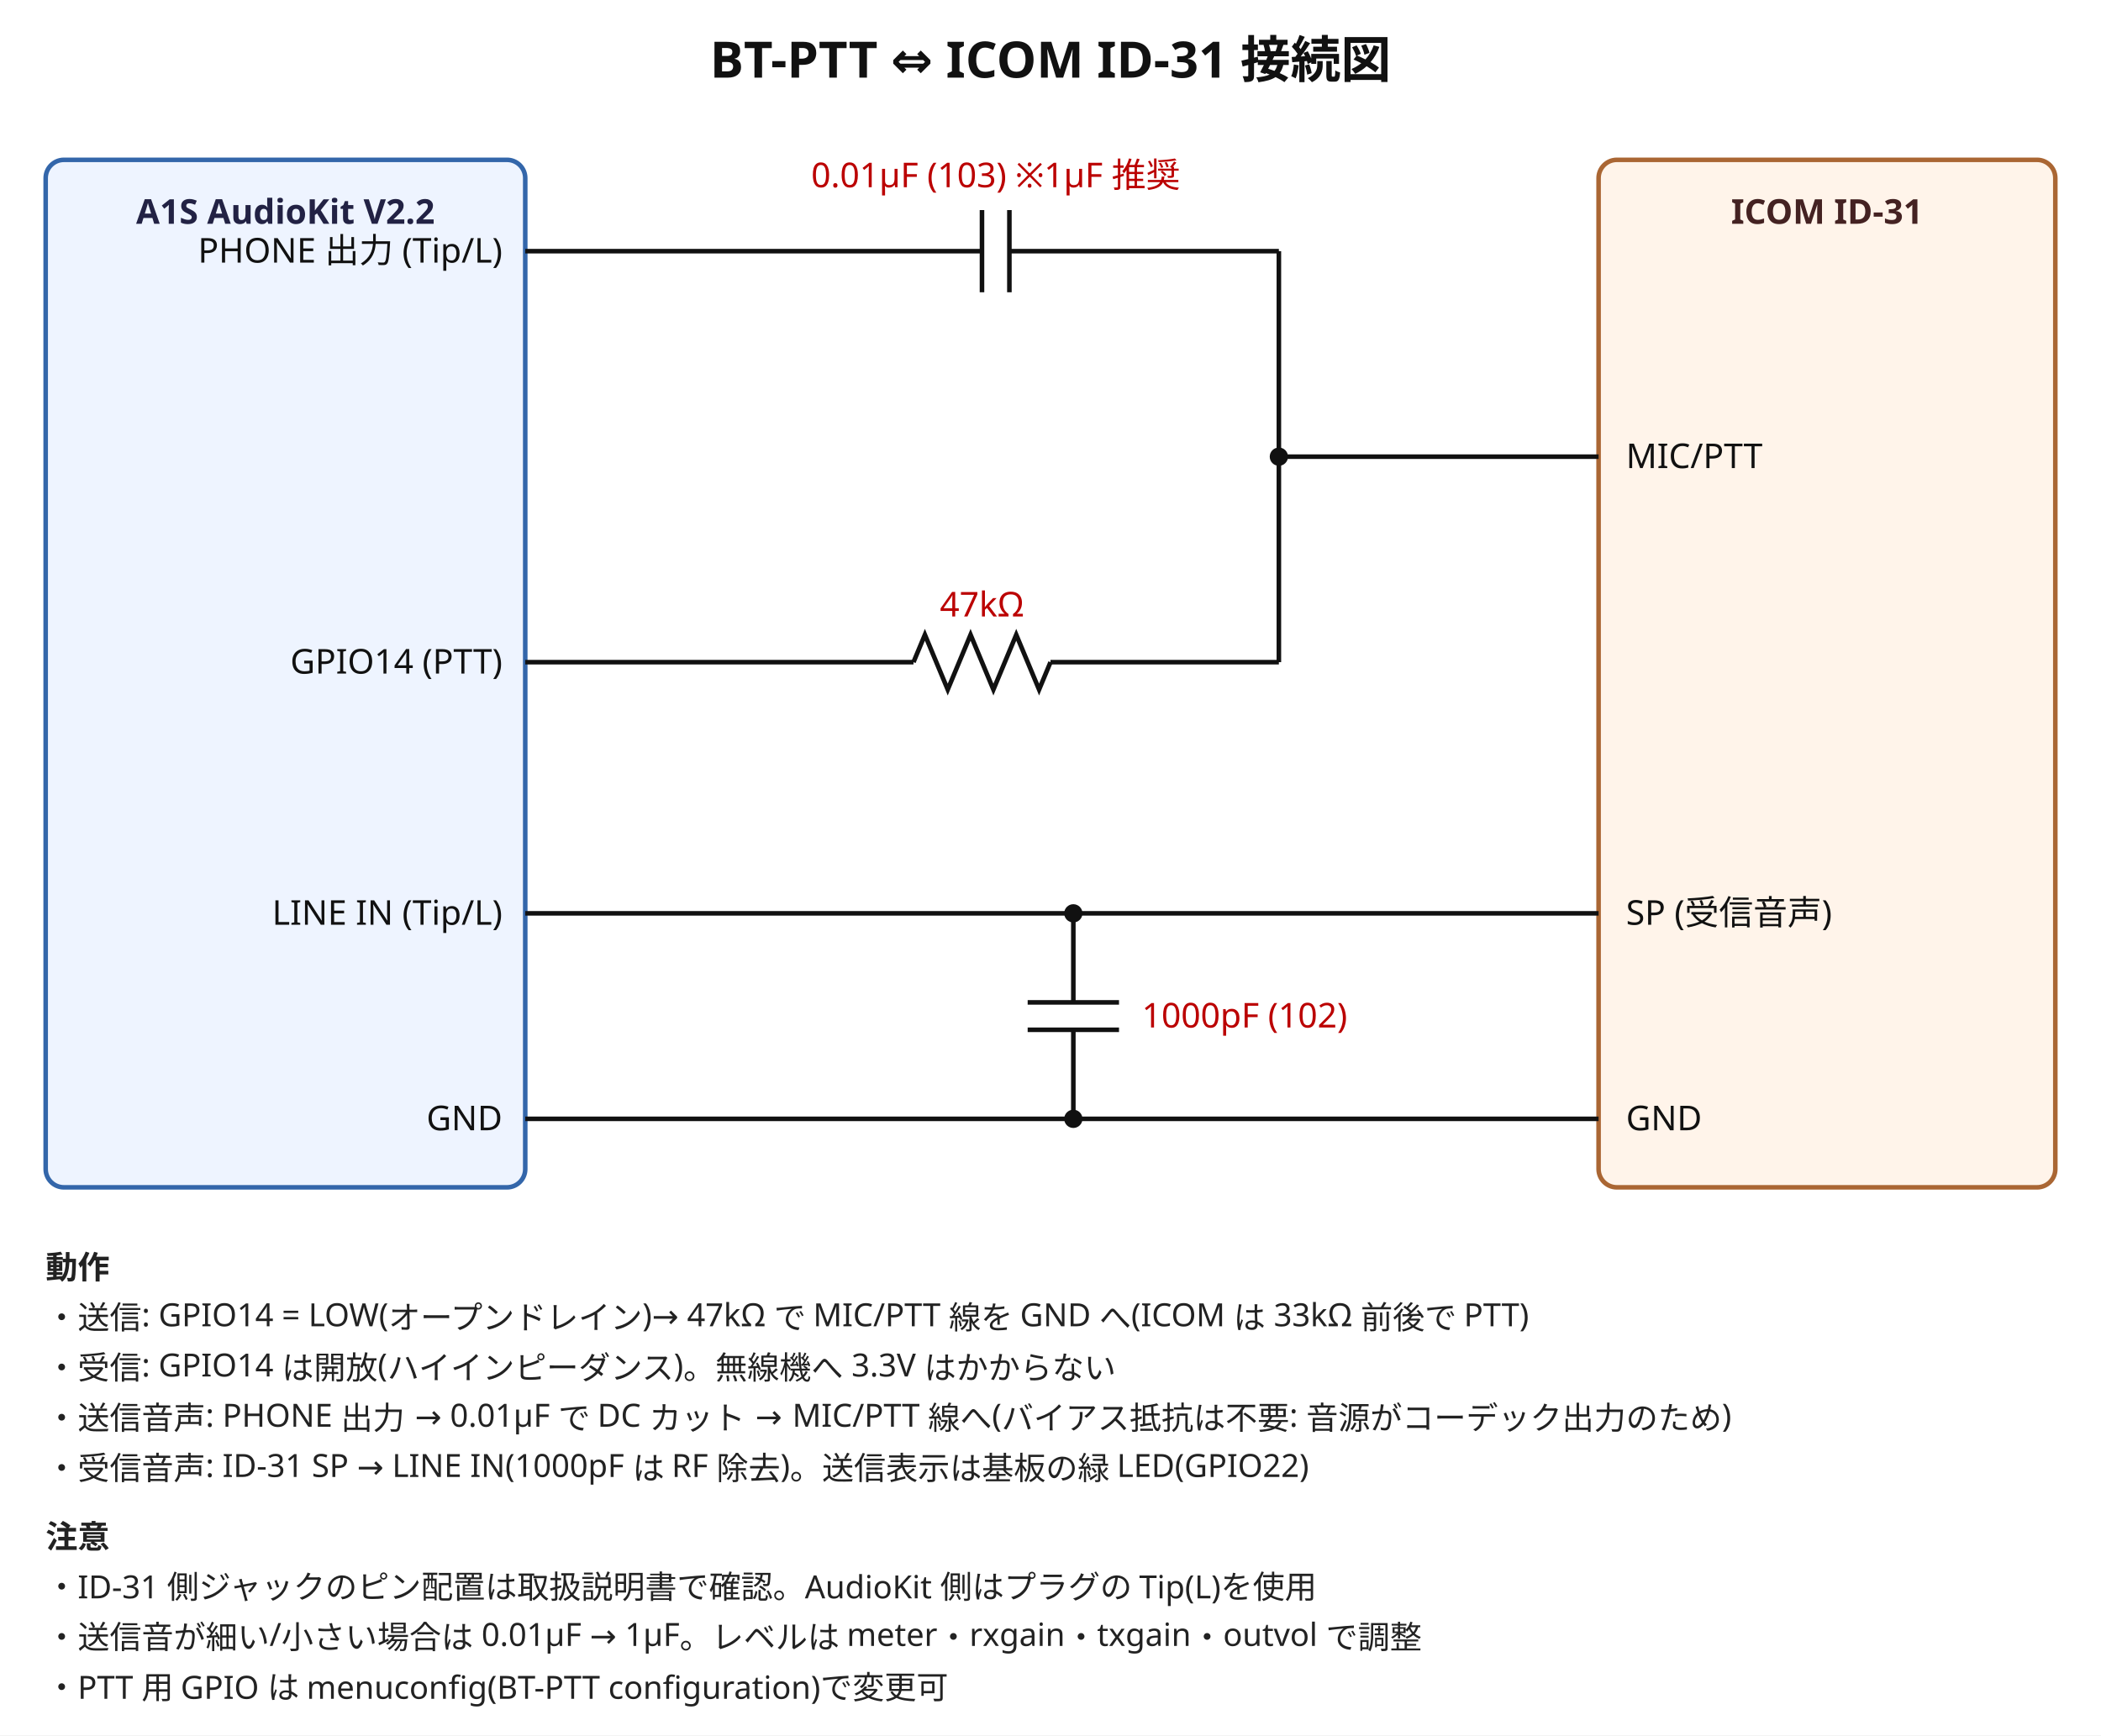
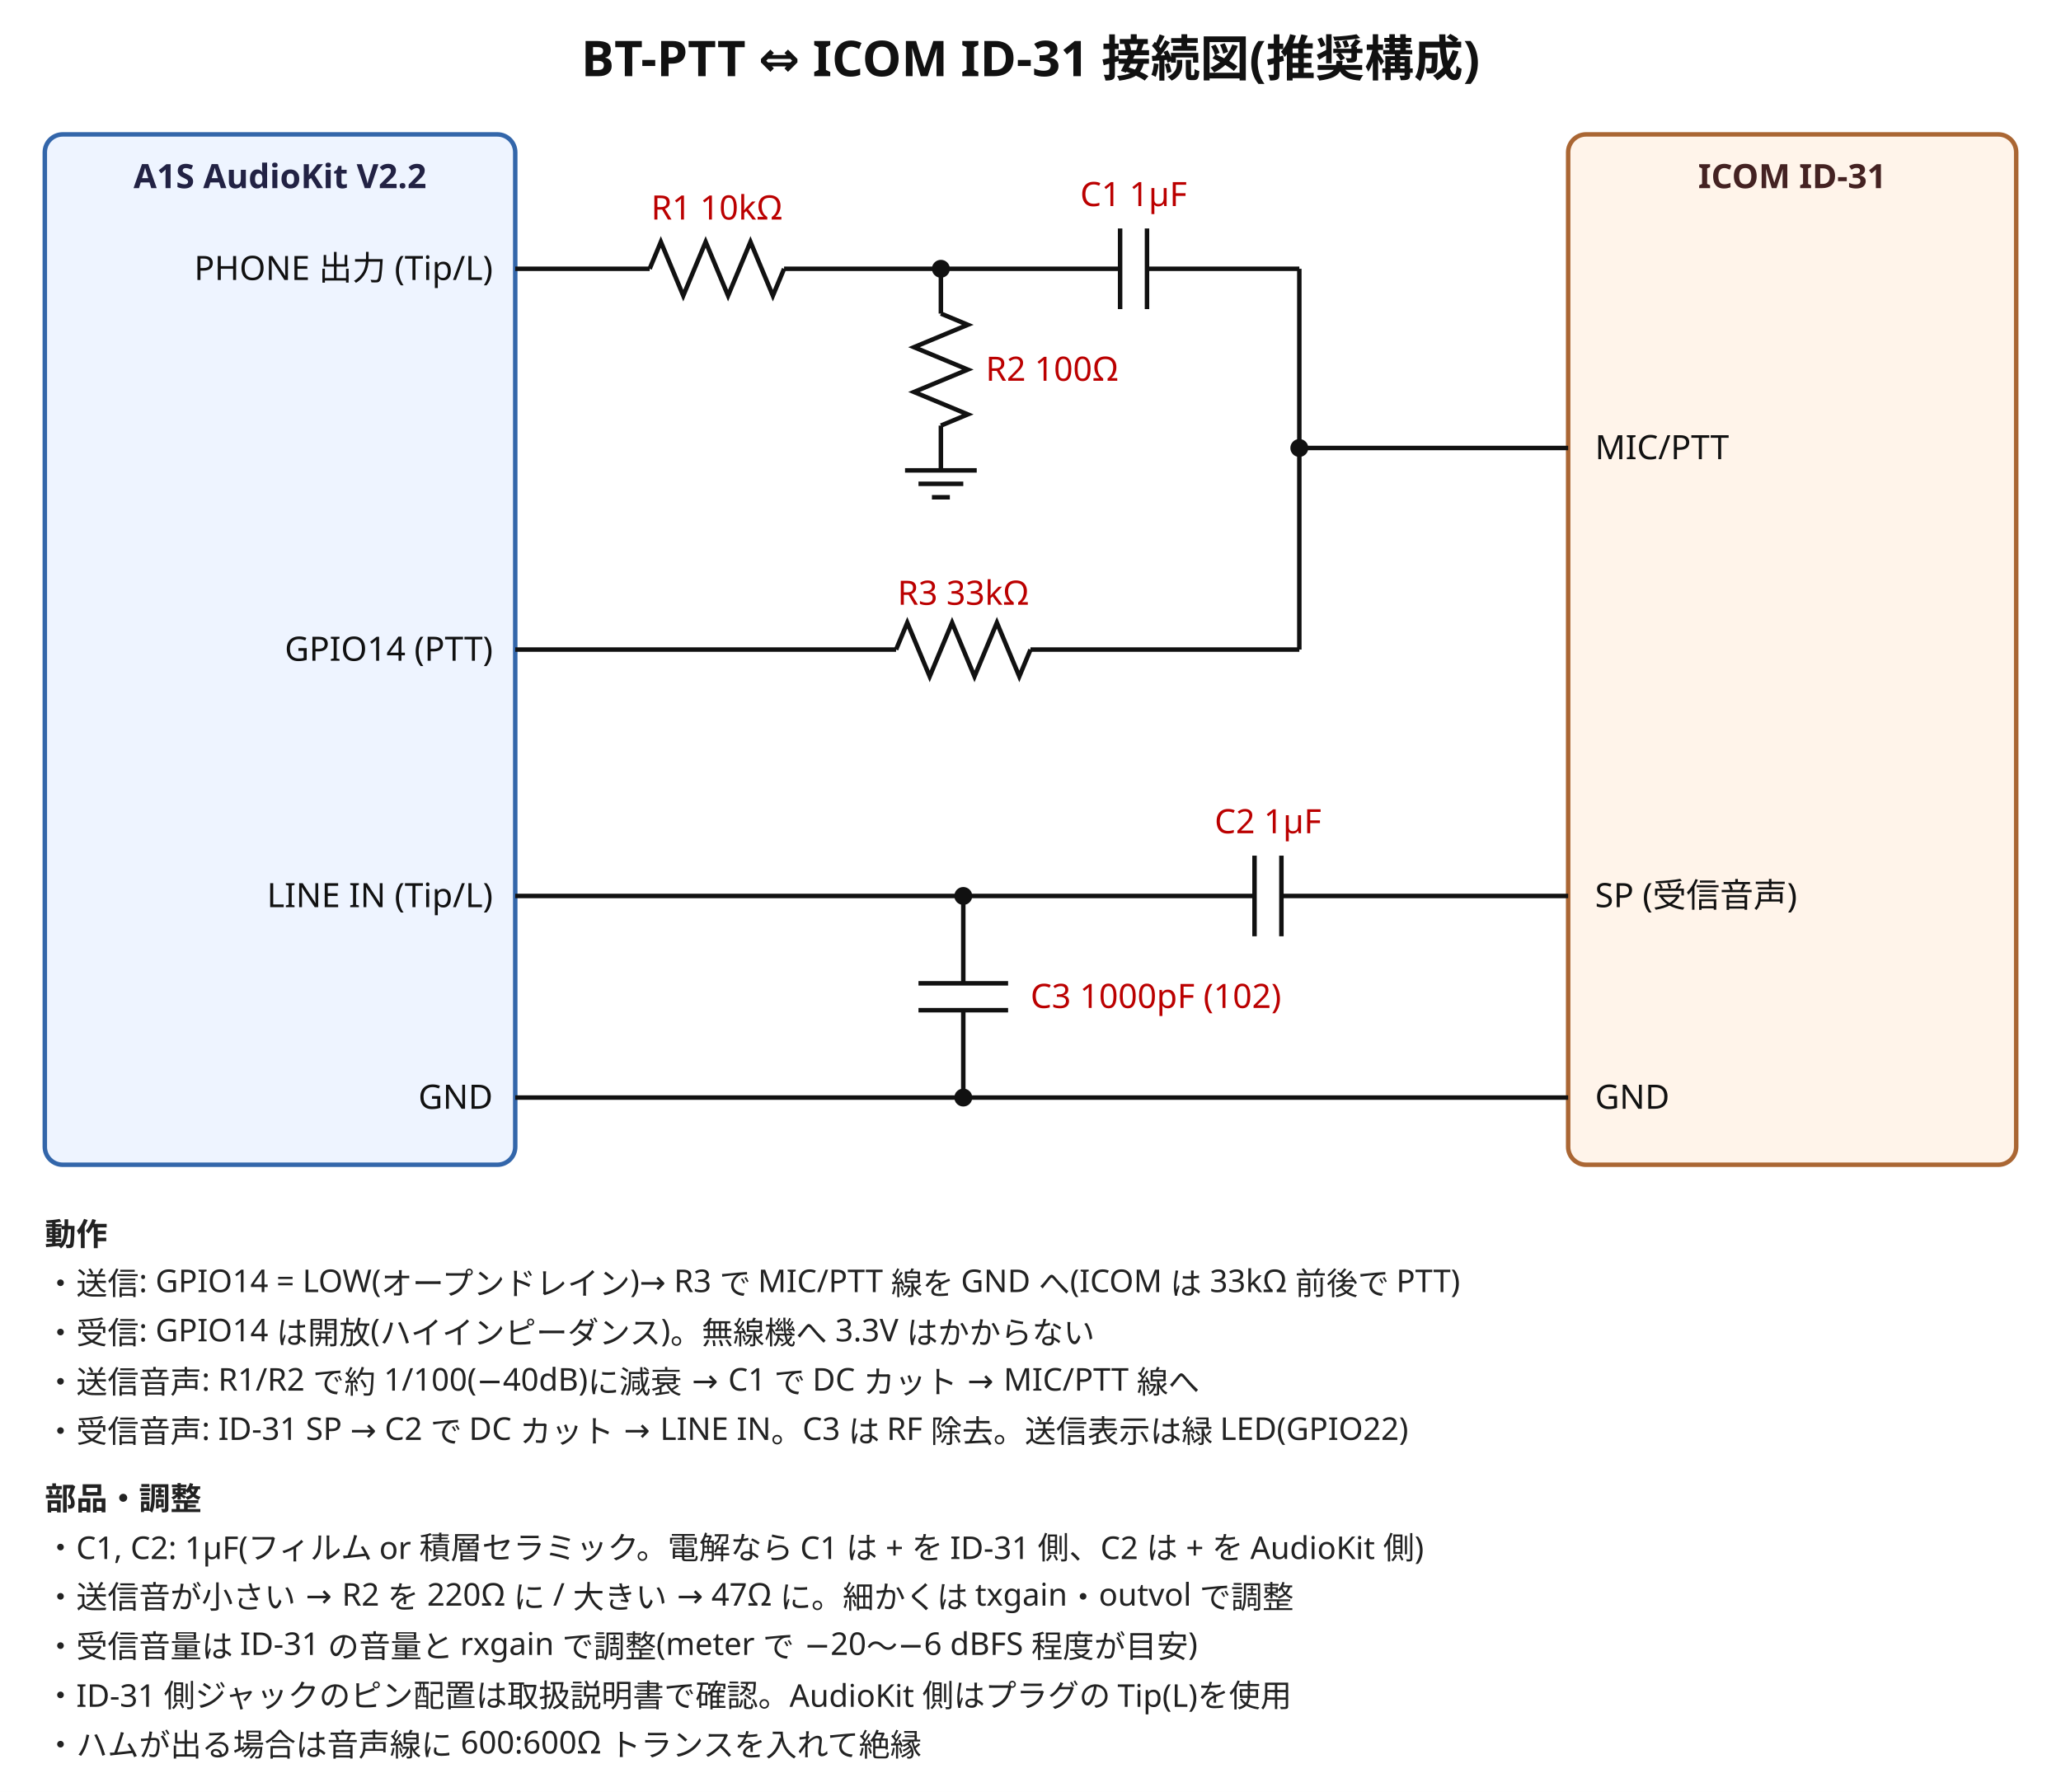
- <svg xmlns="http://www.w3.org/2000/svg" viewBox="0 0 920 760" font-family="'Yu Gothic','Meiryo',sans-serif" font-size="15">
-   <rect width="920" height="760" fill="#ffffff" />
-   <text x="460" y="34" text-anchor="middle" font-size="22" font-weight="bold" fill="#111">BT-PTT ⇔ ICOM ID-31 接続図</text>
-   <rect x="20" y="70" width="210" height="450" rx="8" fill="#eef4ff" stroke="#3366aa" stroke-width="2" />
-   <text x="125" y="98" text-anchor="middle" font-weight="bold" fill="#224">A1S AudioKit V2.2</text>
-   <text x="220" y="115" text-anchor="end" fill="#111">PHONE 出力 (Tip/L)</text>
+ <svg xmlns="http://www.w3.org/2000/svg" viewBox="0 0 920 800" font-family="'Yu Gothic','Meiryo',sans-serif" font-size="15">
+   <rect width="920" height="800" fill="#ffffff" />
+   <text x="460" y="34" text-anchor="middle" font-size="22" font-weight="bold" fill="#111">BT-PTT ⇔ ICOM ID-31 接続図(推奨構成)</text>
+   <rect x="20" y="60" width="210" height="460" rx="8" fill="#eef4ff" stroke="#3366aa" stroke-width="2" />
+   <text x="125" y="84" text-anchor="middle" font-weight="bold" fill="#224">A1S AudioKit V2.2</text>
+   <text x="220" y="125" text-anchor="end" fill="#111">PHONE 出力 (Tip/L)</text>
  <text x="220" y="295" text-anchor="end" fill="#111">GPIO14 (PTT)</text>
  <text x="220" y="405" text-anchor="end" fill="#111">LINE IN (Tip/L)</text>
  <text x="220" y="495" text-anchor="end" fill="#111">GND</text>
-   <rect x="700" y="70" width="200" height="450" rx="8" fill="#fff4ea" stroke="#aa6633" stroke-width="2" />
-   <text x="800" y="98" text-anchor="middle" font-weight="bold" fill="#422">ICOM ID-31</text>
+   <rect x="700" y="60" width="200" height="460" rx="8" fill="#fff4ea" stroke="#aa6633" stroke-width="2" />
+   <text x="800" y="84" text-anchor="middle" font-weight="bold" fill="#422">ICOM ID-31</text>
  <text x="712" y="205" fill="#111">MIC/PTT</text>
  <text x="712" y="405" fill="#111">SP (受信音声)</text>
  <text x="712" y="495" fill="#111">GND</text>
  <g stroke="#111" stroke-width="2" fill="none">
-     <line x1="230" y1="110" x2="430" y2="110" />
-     <line x1="430" y1="92" x2="430" y2="128" />
-     <line x1="442" y1="92" x2="442" y2="128" />
-     <line x1="442" y1="110" x2="560" y2="110" />
-     <line x1="560" y1="110" x2="560" y2="200" />
-     <line x1="560" y1="200" x2="700" y2="200" />
+     <line x1="230" y1="120" x2="290" y2="120" />
+     <polyline points="290,120 295,108 305,132 315,108 325,132 335,108 345,132 350,120" />
+     <line x1="350" y1="120" x2="500" y2="120" />
+     <line x1="500" y1="102" x2="500" y2="138" />
+     <line x1="512" y1="102" x2="512" y2="138" />
+     <line x1="512" y1="120" x2="580" y2="120" />
+     <line x1="580" y1="120" x2="580" y2="200" />
+     <line x1="580" y1="200" x2="700" y2="200" />
+     <line x1="420" y1="120" x2="420" y2="140" />
+     <polyline points="420,140 432,145 408,155 432,165 408,175 432,185 420,190" />
+     <line x1="420" y1="190" x2="420" y2="210" />
+     <line x1="404" y1="210" x2="436" y2="210" />
+     <line x1="410" y1="216" x2="430" y2="216" />
+     <line x1="416" y1="222" x2="424" y2="222" />
    <line x1="230" y1="290" x2="400" y2="290" />
    <polyline points="400,290 405,278 415,302 425,278 435,302 445,278 455,302 460,290" />
-     <line x1="460" y1="290" x2="560" y2="290" />
-     <line x1="560" y1="290" x2="560" y2="200" />
-     <line x1="230" y1="400" x2="700" y2="400" />
-     <line x1="470" y1="400" x2="470" y2="439" />
-     <line x1="450" y1="439" x2="490" y2="439" />
-     <line x1="450" y1="451" x2="490" y2="451" />
-     <line x1="470" y1="451" x2="470" y2="490" />
+     <line x1="460" y1="290" x2="580" y2="290" />
+     <line x1="580" y1="290" x2="580" y2="200" />
+     <line x1="700" y1="400" x2="572" y2="400" />
+     <line x1="572" y1="382" x2="572" y2="418" />
+     <line x1="560" y1="382" x2="560" y2="418" />
+     <line x1="560" y1="400" x2="230" y2="400" />
+     <line x1="430" y1="400" x2="430" y2="439" />
+     <line x1="410" y1="439" x2="450" y2="439" />
+     <line x1="410" y1="451" x2="450" y2="451" />
+     <line x1="430" y1="451" x2="430" y2="490" />
    <line x1="230" y1="490" x2="700" y2="490" />
  </g>
  <g fill="#111">
-     <circle cx="560" cy="200" r="4" />
-     <circle cx="470" cy="400" r="4" />
-     <circle cx="470" cy="490" r="4" />
+     <circle cx="420" cy="120" r="4" />
+     <circle cx="580" cy="200" r="4" />
+     <circle cx="430" cy="400" r="4" />
+     <circle cx="430" cy="490" r="4" />
  </g>
-   <text x="436" y="82" text-anchor="middle" fill="#b00">0.01µF (103) ※1µF 推奨</text>
-   <text x="430" y="270" text-anchor="middle" fill="#b00">47kΩ</text>
-   <text x="500" y="450" fill="#b00">1000pF (102)</text>
+   <text x="320" y="98" text-anchor="middle" fill="#b00">R1 10kΩ</text>
+   <text x="440" y="170" fill="#b00">R2 100Ω</text>
+   <text x="506" y="92" text-anchor="middle" fill="#b00">C1 1µF</text>
+   <text x="430" y="270" text-anchor="middle" fill="#b00">R3 33kΩ</text>
+   <text x="566" y="372" text-anchor="middle" fill="#b00">C2 1µF</text>
+   <text x="460" y="450" fill="#b00">C3 1000pF (102)</text>
  <g font-size="14" fill="#222">
-     <text x="20" y="560" font-weight="bold">動作</text>
-     <text x="20" y="582">・送信: GPIO14 = LOW(オープンドレイン)→ 47kΩ で MIC/PTT 線を GND へ(ICOM は 33kΩ 前後で PTT)</text>
-     <text x="20" y="604">・受信: GPIO14 は開放(ハイインピーダンス)。無線機へ 3.3V はかからない</text>
-     <text x="20" y="626">・送信音声: PHONE 出力 → 0.01µF で DC カット → MIC/PTT 線へ(バイアス抵抗は不要: 音源がコーデック出力のため)</text>
-     <text x="20" y="648">・受信音声: ID-31 SP → LINE IN(1000pF は RF 除去)。送信表示は基板の緑 LED(GPIO22)</text>
-     <text x="20" y="678" font-weight="bold">注意</text>
-     <text x="20" y="700">・ID-31 側ジャックのピン配置は取扱説明書で確認。AudioKit 側はプラグの Tip(L)を使用</text>
-     <text x="20" y="722">・送信音が細い/小さい場合は 0.01µF → 1µF。レベルは meter・rxgain・txgain・outvol で調整</text>
-     <text x="20" y="744">・PTT 用 GPIO は menuconfig(BT-PTT configuration)で変更可</text>
+     <text x="20" y="556" font-weight="bold">動作</text>
+     <text x="20" y="578">・送信: GPIO14 = LOW(オープンドレイン)→ R3 で MIC/PTT 線を GND へ(ICOM は 33kΩ 前後で PTT)</text>
+     <text x="20" y="600">・受信: GPIO14 は開放(ハイインピーダンス)。無線機へ 3.3V はかからない</text>
+     <text x="20" y="622">・送信音声: R1/R2 で約 1/100(−40dB)に減衰 → C1 で DC カット → MIC/PTT 線へ</text>
+     <text x="20" y="644">・受信音声: ID-31 SP → C2 で DC カット → LINE IN。C3 は RF 除去。送信表示は緑 LED(GPIO22)</text>
+     <text x="20" y="674" font-weight="bold">部品・調整</text>
+     <text x="20" y="696">・C1, C2: 1µF(フィルム or 積層セラミック。電解なら C1 は + を ID-31 側、C2 は + を AudioKit 側)</text>
+     <text x="20" y="718">・送信音が小さい → R2 を 220Ω に / 大きい → 47Ω に。細かくは txgain・outvol で調整</text>
+     <text x="20" y="740">・受信音量は ID-31 の音量と rxgain で調整(meter で −20〜−6 dBFS 程度が目安)</text>
+     <text x="20" y="762">・ID-31 側ジャックのピン配置は取扱説明書で確認。AudioKit 側はプラグの Tip(L)を使用</text>
+     <text x="20" y="784">・ハムが出る場合は音声線に 600:600Ω トランスを入れて絶縁</text>
  </g>
</svg>
